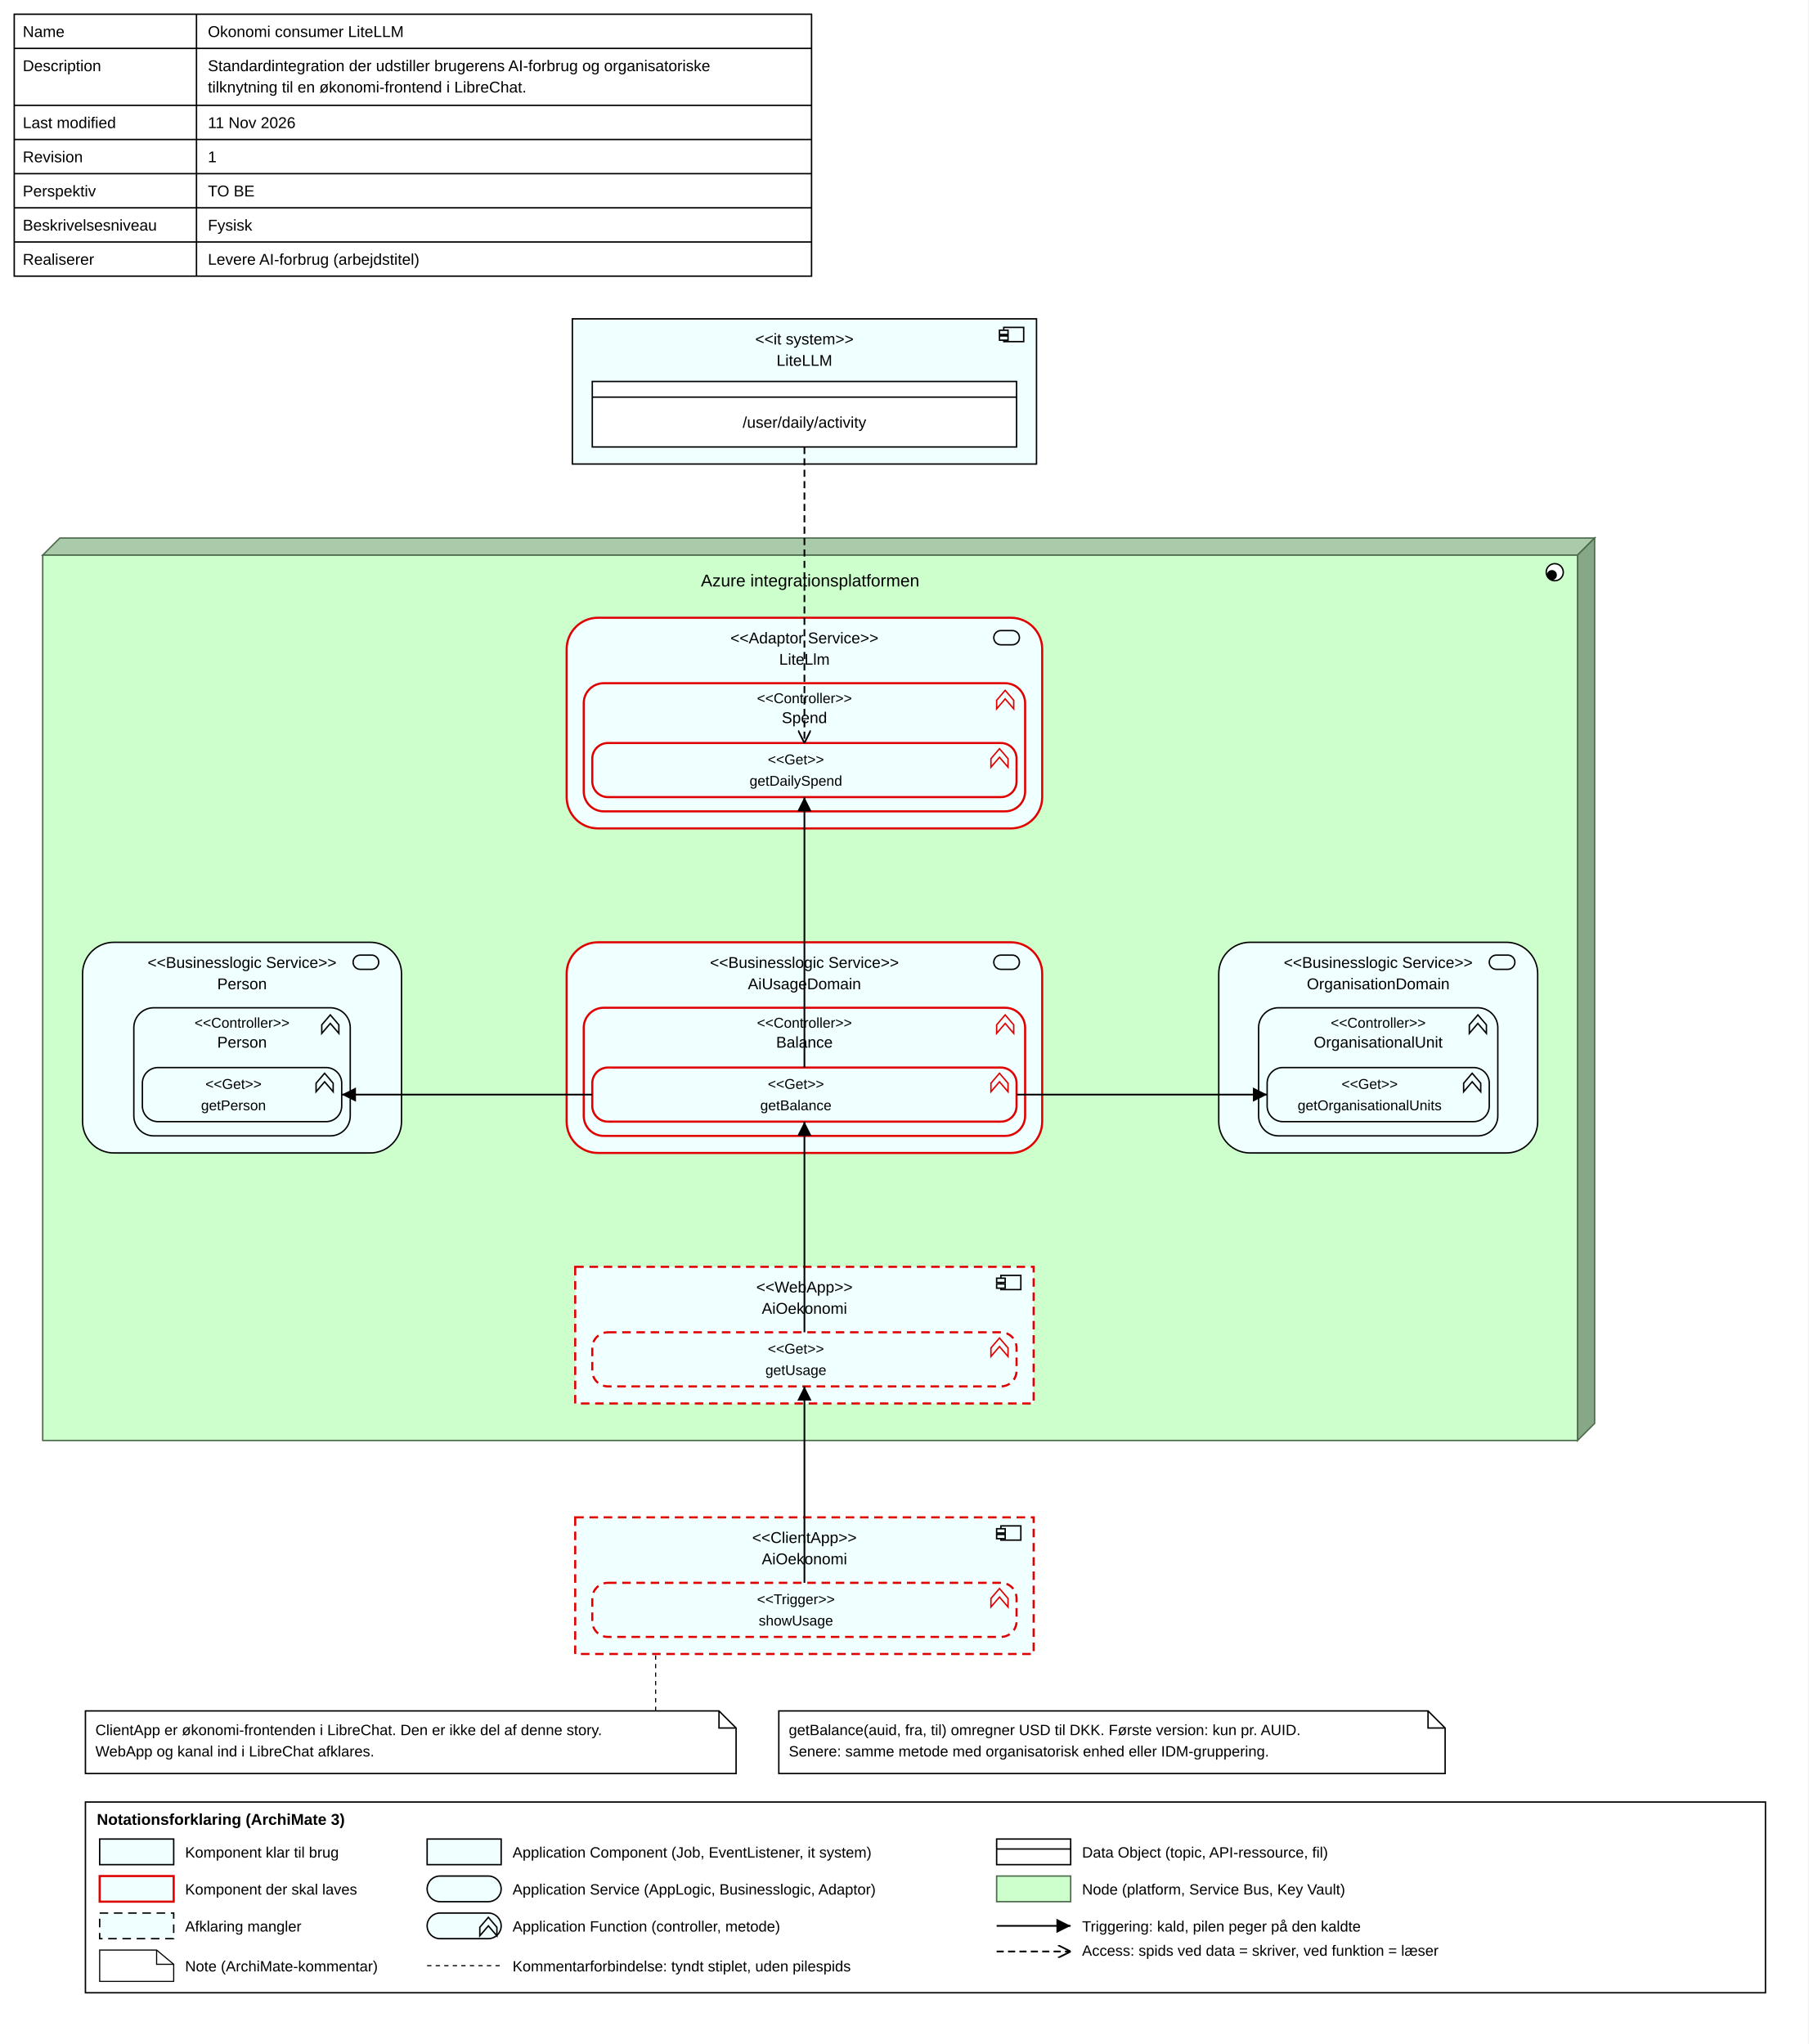
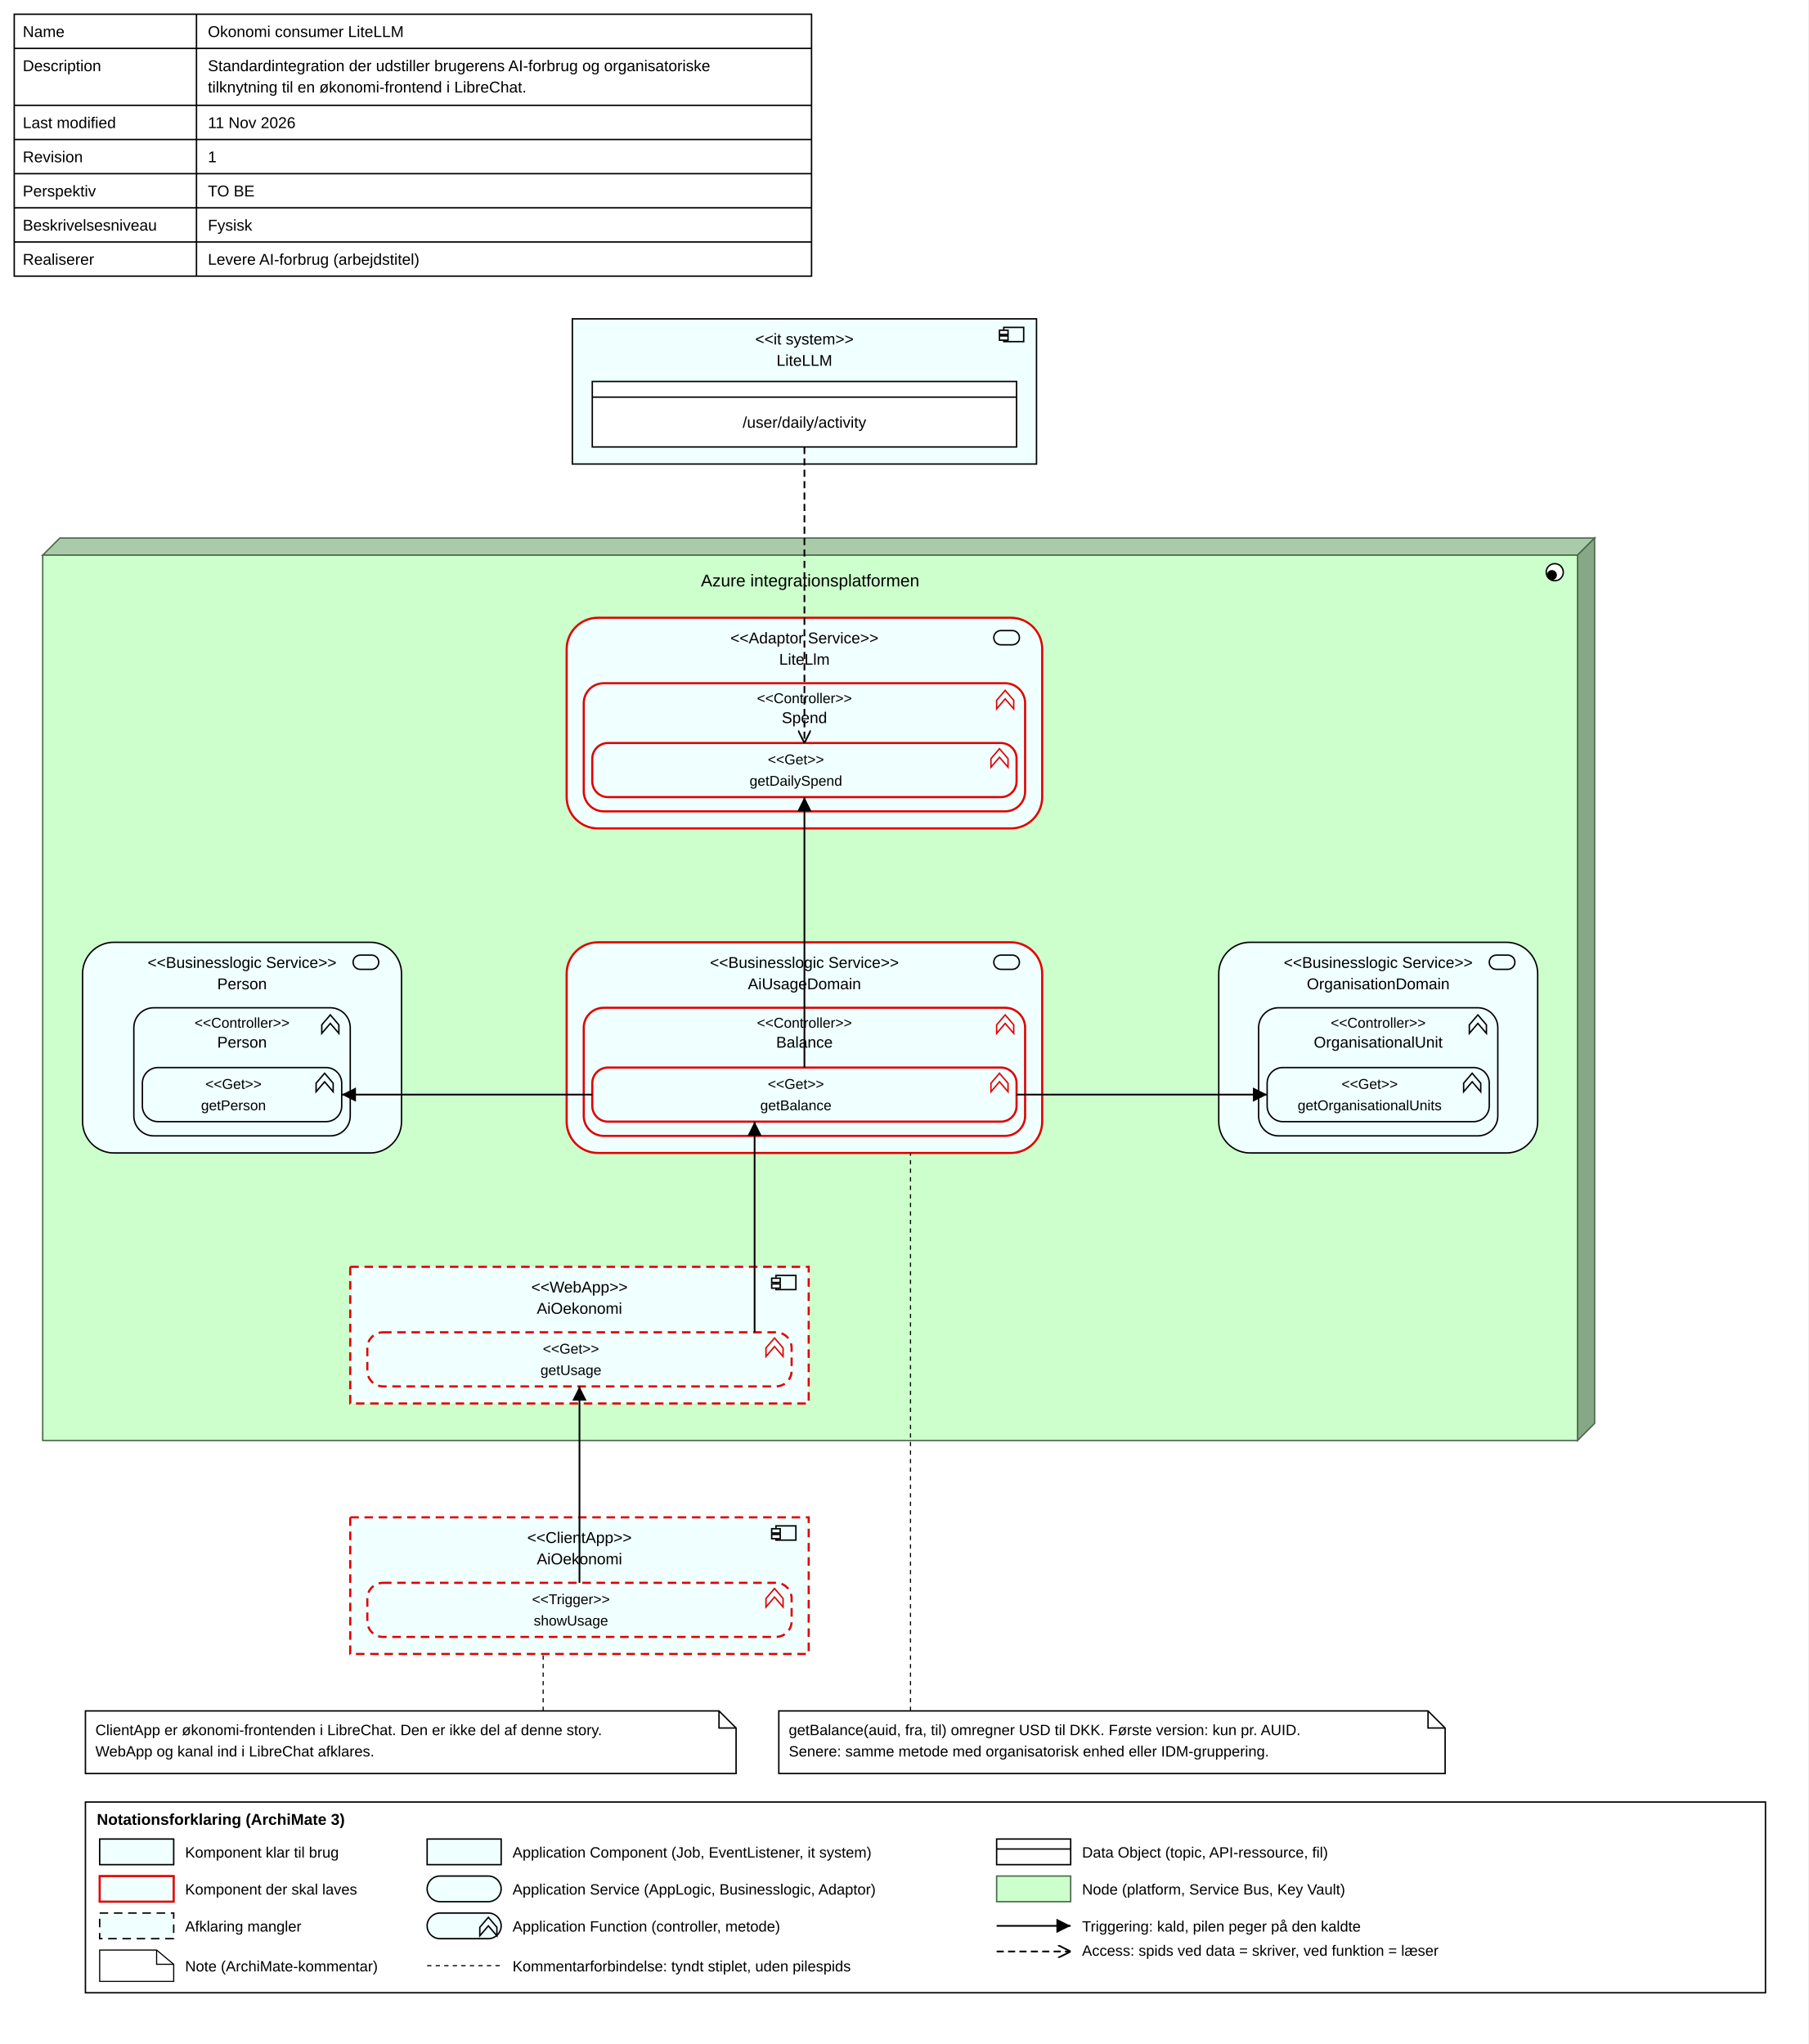
<svg xmlns="http://www.w3.org/2000/svg" width="1270" height="1436" viewBox="0 0 1270 1436" font-family="Arial, Helvetica, sans-serif">
  <defs>
    <marker id="tri" viewBox="0 0 10 10" refX="10" refY="5" markerWidth="10" markerHeight="10" markerUnits="userSpaceOnUse" orient="auto">
      <path d="M0,0 L10,5 L0,10 z" fill="#000" />
    </marker>
    <marker id="opn" viewBox="0 0 10 10" refX="10" refY="5" markerWidth="9" markerHeight="9" markerUnits="userSpaceOnUse" orient="auto">
      <path d="M0,0 L10,5 L0,10" fill="none" stroke="#000" stroke-width="1.3" />
    </marker>
  </defs>
  <rect width="1270" height="1436" fill="#fff" />
  <polygon points="30,390 42,378 1120.0,378 1108.0,390" fill="#A9CBA9" stroke="#4D6B4D" />
  <polygon points="1108.0,390 1120.0,378 1120.0,1000 1108.0,1012" fill="#86A886" stroke="#4D6B4D" />
  <rect x="30" y="390" width="1078.0" height="622" fill="#CCFFCC" stroke="#4D6B4D" />
  <circle cx="1092.0" cy="402" r="6" fill="#fff" stroke="#000" />
  <circle cx="1090.0" cy="404" r="3.5" fill="#000" />
  <text x="569.0" y="412.0" font-size="12" text-anchor="middle" font-weight="normal" fill="#000">Azure integrationsplatformen</text>
  <rect x="736" y="1319" width="10" height="9" fill="#fff" stroke="#000" />
  <polygon points="736,1319 739,1316 749,1316 746,1319" fill="#fff" stroke="#000" />
  <polygon points="746,1319 749,1316 749,1325 746,1328" fill="#ddd" stroke="#000" />
  <rect x="402.0" y="224" width="326.0" height="102" fill="#F0FFFF" stroke="#000000" stroke-width="1.0" />
  <rect x="705" y="230" width="14" height="10" fill="#F0FFFF" stroke="#000" />
  <rect x="702" y="232" width="6" height="3" fill="#F0FFFF" stroke="#000" />
  <rect x="702" y="236" width="6" height="3" fill="#F0FFFF" stroke="#000" />
  <text x="565.0" y="242.0" font-size="11" text-anchor="middle" font-weight="normal" fill="#000">&lt;&lt;it system&gt;&gt;</text>
  <text x="565.0" y="257.0" font-size="11" text-anchor="middle" font-weight="normal" fill="#000">LiteLLM</text>
  <rect x="398.0" y="434" width="334.0" height="148" rx="22" fill="#F0FFFF" stroke="#E00000" stroke-width="1.5" />
  <rect x="698" y="443" width="18" height="10" rx="5" fill="#F0FFFF" stroke="#000" />
  <text x="565.0" y="452.0" font-size="11" text-anchor="middle" font-weight="normal" fill="#000">&lt;&lt;Adaptor Service&gt;&gt;</text>
  <text x="565.0" y="467.0" font-size="11" text-anchor="middle" font-weight="normal" fill="#000">LiteLlm</text>
  <rect x="58.0" y="662" width="224.0" height="148" rx="22" fill="#F0FFFF" stroke="#000000" stroke-width="1.0" />
  <rect x="248.0" y="671" width="18" height="10" rx="5" fill="#F0FFFF" stroke="#000" />
  <text x="170.0" y="680.0" font-size="11" text-anchor="middle" font-weight="normal" fill="#000">&lt;&lt;Businesslogic Service&gt;&gt;</text>
  <text x="170.0" y="695.0" font-size="11" text-anchor="middle" font-weight="normal" fill="#000">Person</text>
  <rect x="398.0" y="662" width="334.0" height="148" rx="22" fill="#F0FFFF" stroke="#E00000" stroke-width="1.5" />
  <rect x="698" y="671" width="18" height="10" rx="5" fill="#F0FFFF" stroke="#000" />
  <text x="565.0" y="680.0" font-size="11" text-anchor="middle" font-weight="normal" fill="#000">&lt;&lt;Businesslogic Service&gt;&gt;</text>
  <text x="565.0" y="695.0" font-size="11" text-anchor="middle" font-weight="normal" fill="#000">AiUsageDomain</text>
  <rect x="856.0" y="662" width="224.0" height="148" rx="22" fill="#F0FFFF" stroke="#000000" stroke-width="1.0" />
  <rect x="1046.0" y="671" width="18" height="10" rx="5" fill="#F0FFFF" stroke="#000" />
  <text x="968.0" y="680.0" font-size="11" text-anchor="middle" font-weight="normal" fill="#000">&lt;&lt;Businesslogic Service&gt;&gt;</text>
  <text x="968.0" y="695.0" font-size="11" text-anchor="middle" font-weight="normal" fill="#000">OrganisationDomain</text>
-   <rect x="404.0" y="890" width="322.0" height="96" rx="0" fill="#F0FFFF" stroke="#E00000" stroke-width="1.5" stroke-dasharray="6,4" />
-   <rect x="703" y="896" width="14" height="10" fill="#F0FFFF" stroke="#000" />
-   <rect x="700" y="898" width="6" height="3" fill="#F0FFFF" stroke="#000" />
-   <rect x="700" y="902" width="6" height="3" fill="#F0FFFF" stroke="#000" />
-   <text x="565.0" y="908.0" font-size="11" text-anchor="middle" font-weight="normal" fill="#000">&lt;&lt;WebApp&gt;&gt;</text>
-   <text x="565.0" y="923.0" font-size="11" text-anchor="middle" font-weight="normal" fill="#000">AiOekonomi</text>
-   <rect x="404.0" y="1066" width="322.0" height="96" rx="0" fill="#F0FFFF" stroke="#E00000" stroke-width="1.5" stroke-dasharray="6,4" />
-   <rect x="703" y="1072" width="14" height="10" fill="#F0FFFF" stroke="#000" />
-   <rect x="700" y="1074" width="6" height="3" fill="#F0FFFF" stroke="#000" />
-   <rect x="700" y="1078" width="6" height="3" fill="#F0FFFF" stroke="#000" />
-   <text x="565.0" y="1084.0" font-size="11" text-anchor="middle" font-weight="normal" fill="#000">&lt;&lt;ClientApp&gt;&gt;</text>
-   <text x="565.0" y="1099.0" font-size="11" text-anchor="middle" font-weight="normal" fill="#000">AiOekonomi</text>
+   <rect x="246.0" y="890" width="322.0" height="96" rx="0" fill="#F0FFFF" stroke="#E00000" stroke-width="1.5" stroke-dasharray="6,4" />
+   <rect x="545" y="896" width="14" height="10" fill="#F0FFFF" stroke="#000" />
+   <rect x="542" y="898" width="6" height="3" fill="#F0FFFF" stroke="#000" />
+   <rect x="542" y="902" width="6" height="3" fill="#F0FFFF" stroke="#000" />
+   <text x="407.0" y="908.0" font-size="11" text-anchor="middle" font-weight="normal" fill="#000">&lt;&lt;WebApp&gt;&gt;</text>
+   <text x="407.0" y="923.0" font-size="11" text-anchor="middle" font-weight="normal" fill="#000">AiOekonomi</text>
+   <rect x="246.0" y="1066" width="322.0" height="96" rx="0" fill="#F0FFFF" stroke="#E00000" stroke-width="1.5" stroke-dasharray="6,4" />
+   <rect x="545" y="1072" width="14" height="10" fill="#F0FFFF" stroke="#000" />
+   <rect x="542" y="1074" width="6" height="3" fill="#F0FFFF" stroke="#000" />
+   <rect x="542" y="1078" width="6" height="3" fill="#F0FFFF" stroke="#000" />
+   <text x="407.0" y="1084.0" font-size="11" text-anchor="middle" font-weight="normal" fill="#000">&lt;&lt;ClientApp&gt;&gt;</text>
+   <text x="407.0" y="1099.0" font-size="11" text-anchor="middle" font-weight="normal" fill="#000">AiOekonomi</text>
  <rect x="337" y="1294" width="14" height="10" fill="#F0FFFF" stroke="#000" />
  <rect x="334" y="1296" width="6" height="3" fill="#F0FFFF" stroke="#000" />
  <rect x="334" y="1300" width="6" height="3" fill="#F0FFFF" stroke="#000" />
  <rect x="328" y="1321" width="18" height="10" rx="5" fill="#F0FFFF" stroke="#000" />
  <rect x="410.0" y="480" width="310.0" height="90" rx="14" fill="#F0FFFF" stroke="#E00000" stroke-width="1.5" />
  <path d="M700 492 L706 485 L712 492 L712 498 L706 491 L700 498 Z" fill="#F0FFFF" stroke="#E00000" stroke-width="1" />
  <text x="565.0" y="494.0" font-size="10" text-anchor="middle" font-weight="normal" fill="#000">&lt;&lt;Controller&gt;&gt;</text>
  <text x="565.0" y="508.0" font-size="11" text-anchor="middle" font-weight="normal" fill="#000">Spend</text>
  <rect x="94.0" y="708" width="152.0" height="90" rx="14" fill="#F0FFFF" stroke="#000000" stroke-width="1.0" />
  <path d="M226 720 L232 713 L238 720 L238 726 L232 719 L226 726 Z" fill="#F0FFFF" stroke="#000000" stroke-width="1" />
  <text x="170.0" y="722.0" font-size="10" text-anchor="middle" font-weight="normal" fill="#000">&lt;&lt;Controller&gt;&gt;</text>
  <text x="170.0" y="736.0" font-size="11" text-anchor="middle" font-weight="normal" fill="#000">Person</text>
  <rect x="410.0" y="708" width="310.0" height="90" rx="14" fill="#F0FFFF" stroke="#E00000" stroke-width="1.5" />
  <path d="M700 720 L706 713 L712 720 L712 726 L706 719 L700 726 Z" fill="#F0FFFF" stroke="#E00000" stroke-width="1" />
  <text x="565.0" y="722.0" font-size="10" text-anchor="middle" font-weight="normal" fill="#000">&lt;&lt;Controller&gt;&gt;</text>
  <text x="565.0" y="736.0" font-size="11" text-anchor="middle" font-weight="normal" fill="#000">Balance</text>
  <rect x="884.0" y="708" width="168.0" height="90" rx="14" fill="#F0FFFF" stroke="#000000" stroke-width="1.0" />
  <path d="M1032 720 L1038 713 L1044 720 L1044 726 L1038 719 L1032 726 Z" fill="#F0FFFF" stroke="#000000" stroke-width="1" />
  <text x="968.0" y="722.0" font-size="10" text-anchor="middle" font-weight="normal" fill="#000">&lt;&lt;Controller&gt;&gt;</text>
  <text x="968.0" y="736.0" font-size="11" text-anchor="middle" font-weight="normal" fill="#000">OrganisationalUnit</text>
  <rect x="416" y="522" width="298" height="38" rx="11" fill="#F0FFFF" stroke="#E00000" stroke-width="1.5" />
  <path d="M696 533 L702 526 L708 533 L708 539 L702 532 L696 539 Z" fill="#F0FFFF" stroke="#E00000" stroke-width="1" />
  <text x="559.0" y="537.0" font-size="10" text-anchor="middle" font-weight="normal" fill="#000">&lt;&lt;Get&gt;&gt;</text>
  <text x="559.0" y="552.0" font-size="10" text-anchor="middle" font-weight="normal" fill="#000">getDailySpend</text>
  <rect x="100" y="750" width="140" height="38" rx="11" fill="#F0FFFF" stroke="#000000" stroke-width="1.0" />
  <path d="M222 761 L228 754 L234 761 L234 767 L228 760 L222 767 Z" fill="#F0FFFF" stroke="#000000" stroke-width="1" />
  <text x="164.0" y="765.0" font-size="10" text-anchor="middle" font-weight="normal" fill="#000">&lt;&lt;Get&gt;&gt;</text>
  <text x="164.0" y="780.0" font-size="10" text-anchor="middle" font-weight="normal" fill="#000">getPerson</text>
  <rect x="416" y="750" width="298" height="38" rx="11" fill="#F0FFFF" stroke="#E00000" stroke-width="1.5" />
  <path d="M696 761 L702 754 L708 761 L708 767 L702 760 L696 767 Z" fill="#F0FFFF" stroke="#E00000" stroke-width="1" />
  <text x="559.0" y="765.0" font-size="10" text-anchor="middle" font-weight="normal" fill="#000">&lt;&lt;Get&gt;&gt;</text>
  <text x="559.0" y="780.0" font-size="10" text-anchor="middle" font-weight="normal" fill="#000">getBalance</text>
  <rect x="890" y="750" width="156" height="38" rx="11" fill="#F0FFFF" stroke="#000000" stroke-width="1.0" />
  <path d="M1028 761 L1034 754 L1040 761 L1040 767 L1034 760 L1028 767 Z" fill="#F0FFFF" stroke="#000000" stroke-width="1" />
  <text x="962.0" y="765.0" font-size="10" text-anchor="middle" font-weight="normal" fill="#000">&lt;&lt;Get&gt;&gt;</text>
  <text x="962.0" y="780.0" font-size="10" text-anchor="middle" font-weight="normal" fill="#000">getOrganisationalUnits</text>
-   <rect x="416" y="936" width="298" height="38" rx="11" fill="#F0FFFF" stroke="#E00000" stroke-width="1.5" stroke-dasharray="6,4" />
-   <path d="M696 947 L702 940 L708 947 L708 953 L702 946 L696 953 Z" fill="#F0FFFF" stroke="#E00000" stroke-width="1" />
-   <text x="559.0" y="951.0" font-size="10" text-anchor="middle" font-weight="normal" fill="#000">&lt;&lt;Get&gt;&gt;</text>
-   <text x="559.0" y="966.0" font-size="10" text-anchor="middle" font-weight="normal" fill="#000">getUsage</text>
-   <rect x="416" y="1112" width="298" height="38" rx="11" fill="#F0FFFF" stroke="#E00000" stroke-width="1.5" stroke-dasharray="6,4" />
-   <path d="M696 1123 L702 1116 L708 1123 L708 1129 L702 1122 L696 1129 Z" fill="#F0FFFF" stroke="#E00000" stroke-width="1" />
-   <text x="559.0" y="1127.0" font-size="10" text-anchor="middle" font-weight="normal" fill="#000">&lt;&lt;Trigger&gt;&gt;</text>
-   <text x="559.0" y="1142.0" font-size="10" text-anchor="middle" font-weight="normal" fill="#000">showUsage</text>
+   <rect x="258" y="936" width="298" height="38" rx="11" fill="#F0FFFF" stroke="#E00000" stroke-width="1.5" stroke-dasharray="6,4" />
+   <path d="M538 947 L544 940 L550 947 L550 953 L544 946 L538 953 Z" fill="#F0FFFF" stroke="#E00000" stroke-width="1" />
+   <text x="401.0" y="951.0" font-size="10" text-anchor="middle" font-weight="normal" fill="#000">&lt;&lt;Get&gt;&gt;</text>
+   <text x="401.0" y="966.0" font-size="10" text-anchor="middle" font-weight="normal" fill="#000">getUsage</text>
+   <rect x="258" y="1112" width="298" height="38" rx="11" fill="#F0FFFF" stroke="#E00000" stroke-width="1.5" stroke-dasharray="6,4" />
+   <path d="M538 1123 L544 1116 L550 1123 L550 1129 L544 1122 L538 1129 Z" fill="#F0FFFF" stroke="#E00000" stroke-width="1" />
+   <text x="401.0" y="1127.0" font-size="10" text-anchor="middle" font-weight="normal" fill="#000">&lt;&lt;Trigger&gt;&gt;</text>
+   <text x="401.0" y="1142.0" font-size="10" text-anchor="middle" font-weight="normal" fill="#000">showUsage</text>
  <rect x="416" y="268" width="298" height="46" fill="#fff" stroke="#000000" stroke-width="1.0" />
  <line x1="416" y1="279" x2="714" y2="279" stroke="#000000" />
  <text x="565.0" y="300.5" font-size="11" text-anchor="middle" font-weight="normal" fill="#000">/user/daily/activity</text>
  <rect x="10" y="10" width="560" height="184" fill="#fff" stroke="#000" />
  <line x1="138" y1="10" x2="138" y2="194" stroke="#000" />
  <text x="16.0" y="26.0" font-size="11" text-anchor="start" font-weight="normal" fill="#000">Name</text>
  <text x="146.0" y="26.0" font-size="11" text-anchor="start" font-weight="normal" fill="#000">Okonomi consumer LiteLLM</text>
  <line x1="10" y1="34" x2="570" y2="34" stroke="#000" />
  <text x="16.0" y="50.0" font-size="11" text-anchor="start" font-weight="normal" fill="#000">Description</text>
  <text x="146.0" y="50.0" font-size="11" text-anchor="start" font-weight="normal" fill="#000">Standardintegration der udstiller brugerens AI-forbrug og organisatoriske</text>
  <text x="146.0" y="65.0" font-size="11" text-anchor="start" font-weight="normal" fill="#000">tilknytning til en økonomi-frontend i LibreChat.</text>
  <line x1="10" y1="74" x2="570" y2="74" stroke="#000" />
  <text x="16.0" y="90.0" font-size="11" text-anchor="start" font-weight="normal" fill="#000">Last modified</text>
  <text x="146.0" y="90.0" font-size="11" text-anchor="start" font-weight="normal" fill="#000">11 Nov 2026</text>
  <line x1="10" y1="98" x2="570" y2="98" stroke="#000" />
  <text x="16.0" y="114.0" font-size="11" text-anchor="start" font-weight="normal" fill="#000">Revision</text>
  <text x="146.0" y="114.0" font-size="11" text-anchor="start" font-weight="normal" fill="#000">1</text>
  <line x1="10" y1="122" x2="570" y2="122" stroke="#000" />
  <text x="16.0" y="138.0" font-size="11" text-anchor="start" font-weight="normal" fill="#000">Perspektiv</text>
  <text x="146.0" y="138.0" font-size="11" text-anchor="start" font-weight="normal" fill="#000">TO BE</text>
  <line x1="10" y1="146" x2="570" y2="146" stroke="#000" />
  <text x="16.0" y="162.0" font-size="11" text-anchor="start" font-weight="normal" fill="#000">Beskrivelsesniveau</text>
  <text x="146.0" y="162.0" font-size="11" text-anchor="start" font-weight="normal" fill="#000">Fysisk</text>
  <line x1="10" y1="170" x2="570" y2="170" stroke="#000" />
  <text x="16.0" y="186.0" font-size="11" text-anchor="start" font-weight="normal" fill="#000">Realiserer</text>
  <text x="146.0" y="186.0" font-size="11" text-anchor="start" font-weight="normal" fill="#000">Levere AI-forbrug (arbejdstitel)</text>
-   <polyline points="460.5,1202 460.5,1162" fill="none" stroke="#000" stroke-width="0.8" stroke-dasharray="3 3" />
+   <polyline points="381.5,1202 381.5,1162" fill="none" stroke="#000" stroke-width="0.8" stroke-dasharray="3 3" />
  <path d="M60,1202 L505,1202 L517,1214 L517,1246 L60,1246 L60,1202 Z" fill="#fff" stroke="#000" stroke-width="1" stroke-linejoin="miter" />
  <polyline points="505,1202 505,1214 517,1214" fill="none" stroke="#000" stroke-width="1" />
  <text x="67.0" y="1219.0" font-size="10.5" text-anchor="start" font-weight="normal" fill="#000">ClientApp er økonomi-frontenden i LibreChat. Den er ikke del af denne story.</text>
  <text x="67.0" y="1234.0" font-size="10.5" text-anchor="start" font-weight="normal" fill="#000">WebApp og kanal ind i LibreChat afklares.</text>
+   <polyline points="639.5,1202 639.5,810" fill="none" stroke="#000" stroke-width="0.8" stroke-dasharray="3 3" />
  <path d="M547,1202 L1003,1202 L1015,1214 L1015,1246 L547,1246 L547,1202 Z" fill="#fff" stroke="#000" stroke-width="1" stroke-linejoin="miter" />
  <polyline points="1003,1202 1003,1214 1015,1214" fill="none" stroke="#000" stroke-width="1" />
  <text x="554.0" y="1219.0" font-size="10.5" text-anchor="start" font-weight="normal" fill="#000">getBalance(auid, fra, til) omregner USD til DKK. Første version: kun pr. AUID.</text>
  <text x="554.0" y="1234.0" font-size="10.5" text-anchor="start" font-weight="normal" fill="#000">Senere: samme metode med organisatorisk enhed eller IDM-gruppering.</text>
  <rect x="60" y="1266" width="1180" height="134" fill="#fff" stroke="#000" />
  <text x="68.0" y="1282.0" font-size="11" text-anchor="start" font-weight="bold" fill="#000">Notationsforklaring (ArchiMate 3)</text>
  <rect x="70" y="1292" width="52" height="18" fill="#F0FFFF" stroke="#000000" stroke-width="1.0" />
  <text x="130.0" y="1305.0" font-size="10.5" text-anchor="start" font-weight="normal" fill="#000">Komponent klar til brug</text>
  <rect x="70" y="1318" width="52" height="18" fill="#F0FFFF" stroke="#E00000" stroke-width="1.5" />
  <text x="130.0" y="1331.0" font-size="10.5" text-anchor="start" font-weight="normal" fill="#000">Komponent der skal laves</text>
  <rect x="70" y="1344" width="52" height="18" fill="#F0FFFF" stroke="#000000" stroke-width="1.0" stroke-dasharray="6,4" />
  <text x="130.0" y="1357.0" font-size="10.5" text-anchor="start" font-weight="normal" fill="#000">Afklaring mangler</text>
  <rect x="300" y="1292" width="52" height="18" fill="#F0FFFF" stroke="#000" />
  <text x="360.0" y="1305.0" font-size="10.5" text-anchor="start" font-weight="normal" fill="#000">Application Component (Job, EventListener, it system)</text>
  <rect x="300" y="1318" width="52" height="18" rx="9" fill="#F0FFFF" stroke="#000" />
  <text x="360.0" y="1331.0" font-size="10.5" text-anchor="start" font-weight="normal" fill="#000">Application Service (AppLogic, Businesslogic, Adaptor)</text>
  <rect x="300" y="1344" width="52" height="18" rx="9" fill="#F0FFFF" stroke="#000" />
  <path d="M337 1354 L343 1347 L349 1354 L349 1360 L343 1353 L337 1360 Z" fill="#F0FFFF" stroke="#000" stroke-width="1" />
  <text x="360.0" y="1357.0" font-size="10.5" text-anchor="start" font-weight="normal" fill="#000">Application Function (controller, metode)</text>
  <polygon points="70,1370 110,1370 122,1380 122,1392 70,1392" fill="#fff" stroke="#000" stroke-width="0.8" />
  <polyline points="110,1370 110,1380 122,1380" fill="none" stroke="#000" stroke-width="0.8" />
  <text x="130.0" y="1385.0" font-size="10.5" text-anchor="start" font-weight="normal" fill="#000">Note (ArchiMate-kommentar)</text>
  <line x1="300" y1="1381" x2="352" y2="1381" stroke="#000" stroke-width="0.8" stroke-dasharray="3 3" />
  <text x="360.0" y="1385.0" font-size="10.5" text-anchor="start" font-weight="normal" fill="#000">Kommentarforbindelse: tyndt stiplet, uden pilespids</text>
  <rect x="700" y="1292" width="52" height="18" fill="#fff" stroke="#000" />
  <line x1="700" y1="1299" x2="752" y2="1299" stroke="#000" />
  <text x="760.0" y="1305.0" font-size="10.5" text-anchor="start" font-weight="normal" fill="#000">Data Object (topic, API-ressource, fil)</text>
  <rect x="700" y="1318" width="52" height="18" fill="#CCFFCC" stroke="#4D6B4D" />
  <text x="760.0" y="1331.0" font-size="10.5" text-anchor="start" font-weight="normal" fill="#000">Node (platform, Service Bus, Key Vault)</text>
  <line x1="700" y1="1353" x2="752" y2="1353" stroke="#000" stroke-width="1.2" marker-end="url(#tri)" />
  <text x="760.0" y="1357.0" font-size="10.5" text-anchor="start" font-weight="normal" fill="#000">Triggering: kald, pilen peger på den kaldte</text>
  <line x1="700" y1="1371" x2="752" y2="1371" stroke="#000" stroke-width="1.2" stroke-dasharray="5,3" marker-end="url(#opn)" />
  <text x="760.0" y="1374.0" font-size="10.5" text-anchor="start" font-weight="normal" fill="#000">Access: spids ved data = skriver, ved funktion = læser</text>
-   <polyline points="565.0,1112.0 565.0,974.0" fill="none" stroke="#000" stroke-width="1.2" marker-end="url(#tri)" />
-   <polyline points="565.0,936.0 565.0,788.0" fill="none" stroke="#000" stroke-width="1.2" marker-end="url(#tri)" />
+   <polyline points="407.0,1112.0 407.0,974.0" fill="none" stroke="#000" stroke-width="1.2" marker-end="url(#tri)" />
+   <polyline points="530.0,936.0 530.0,788.0" fill="none" stroke="#000" stroke-width="1.2" marker-end="url(#tri)" />
  <polyline points="416.0,769.0 240.0,769.0" fill="none" stroke="#000" stroke-width="1.2" marker-end="url(#tri)" />
  <polyline points="714.0,769.0 890.0,769.0" fill="none" stroke="#000" stroke-width="1.2" marker-end="url(#tri)" />
  <polyline points="565.0,750.0 565.0,560.0" fill="none" stroke="#000" stroke-width="1.2" marker-end="url(#tri)" />
  <polyline points="565.0,314.0 565.0,522.0" fill="none" stroke="#000" stroke-width="1.2" stroke-dasharray="5,3" marker-end="url(#opn)" />
</svg>
